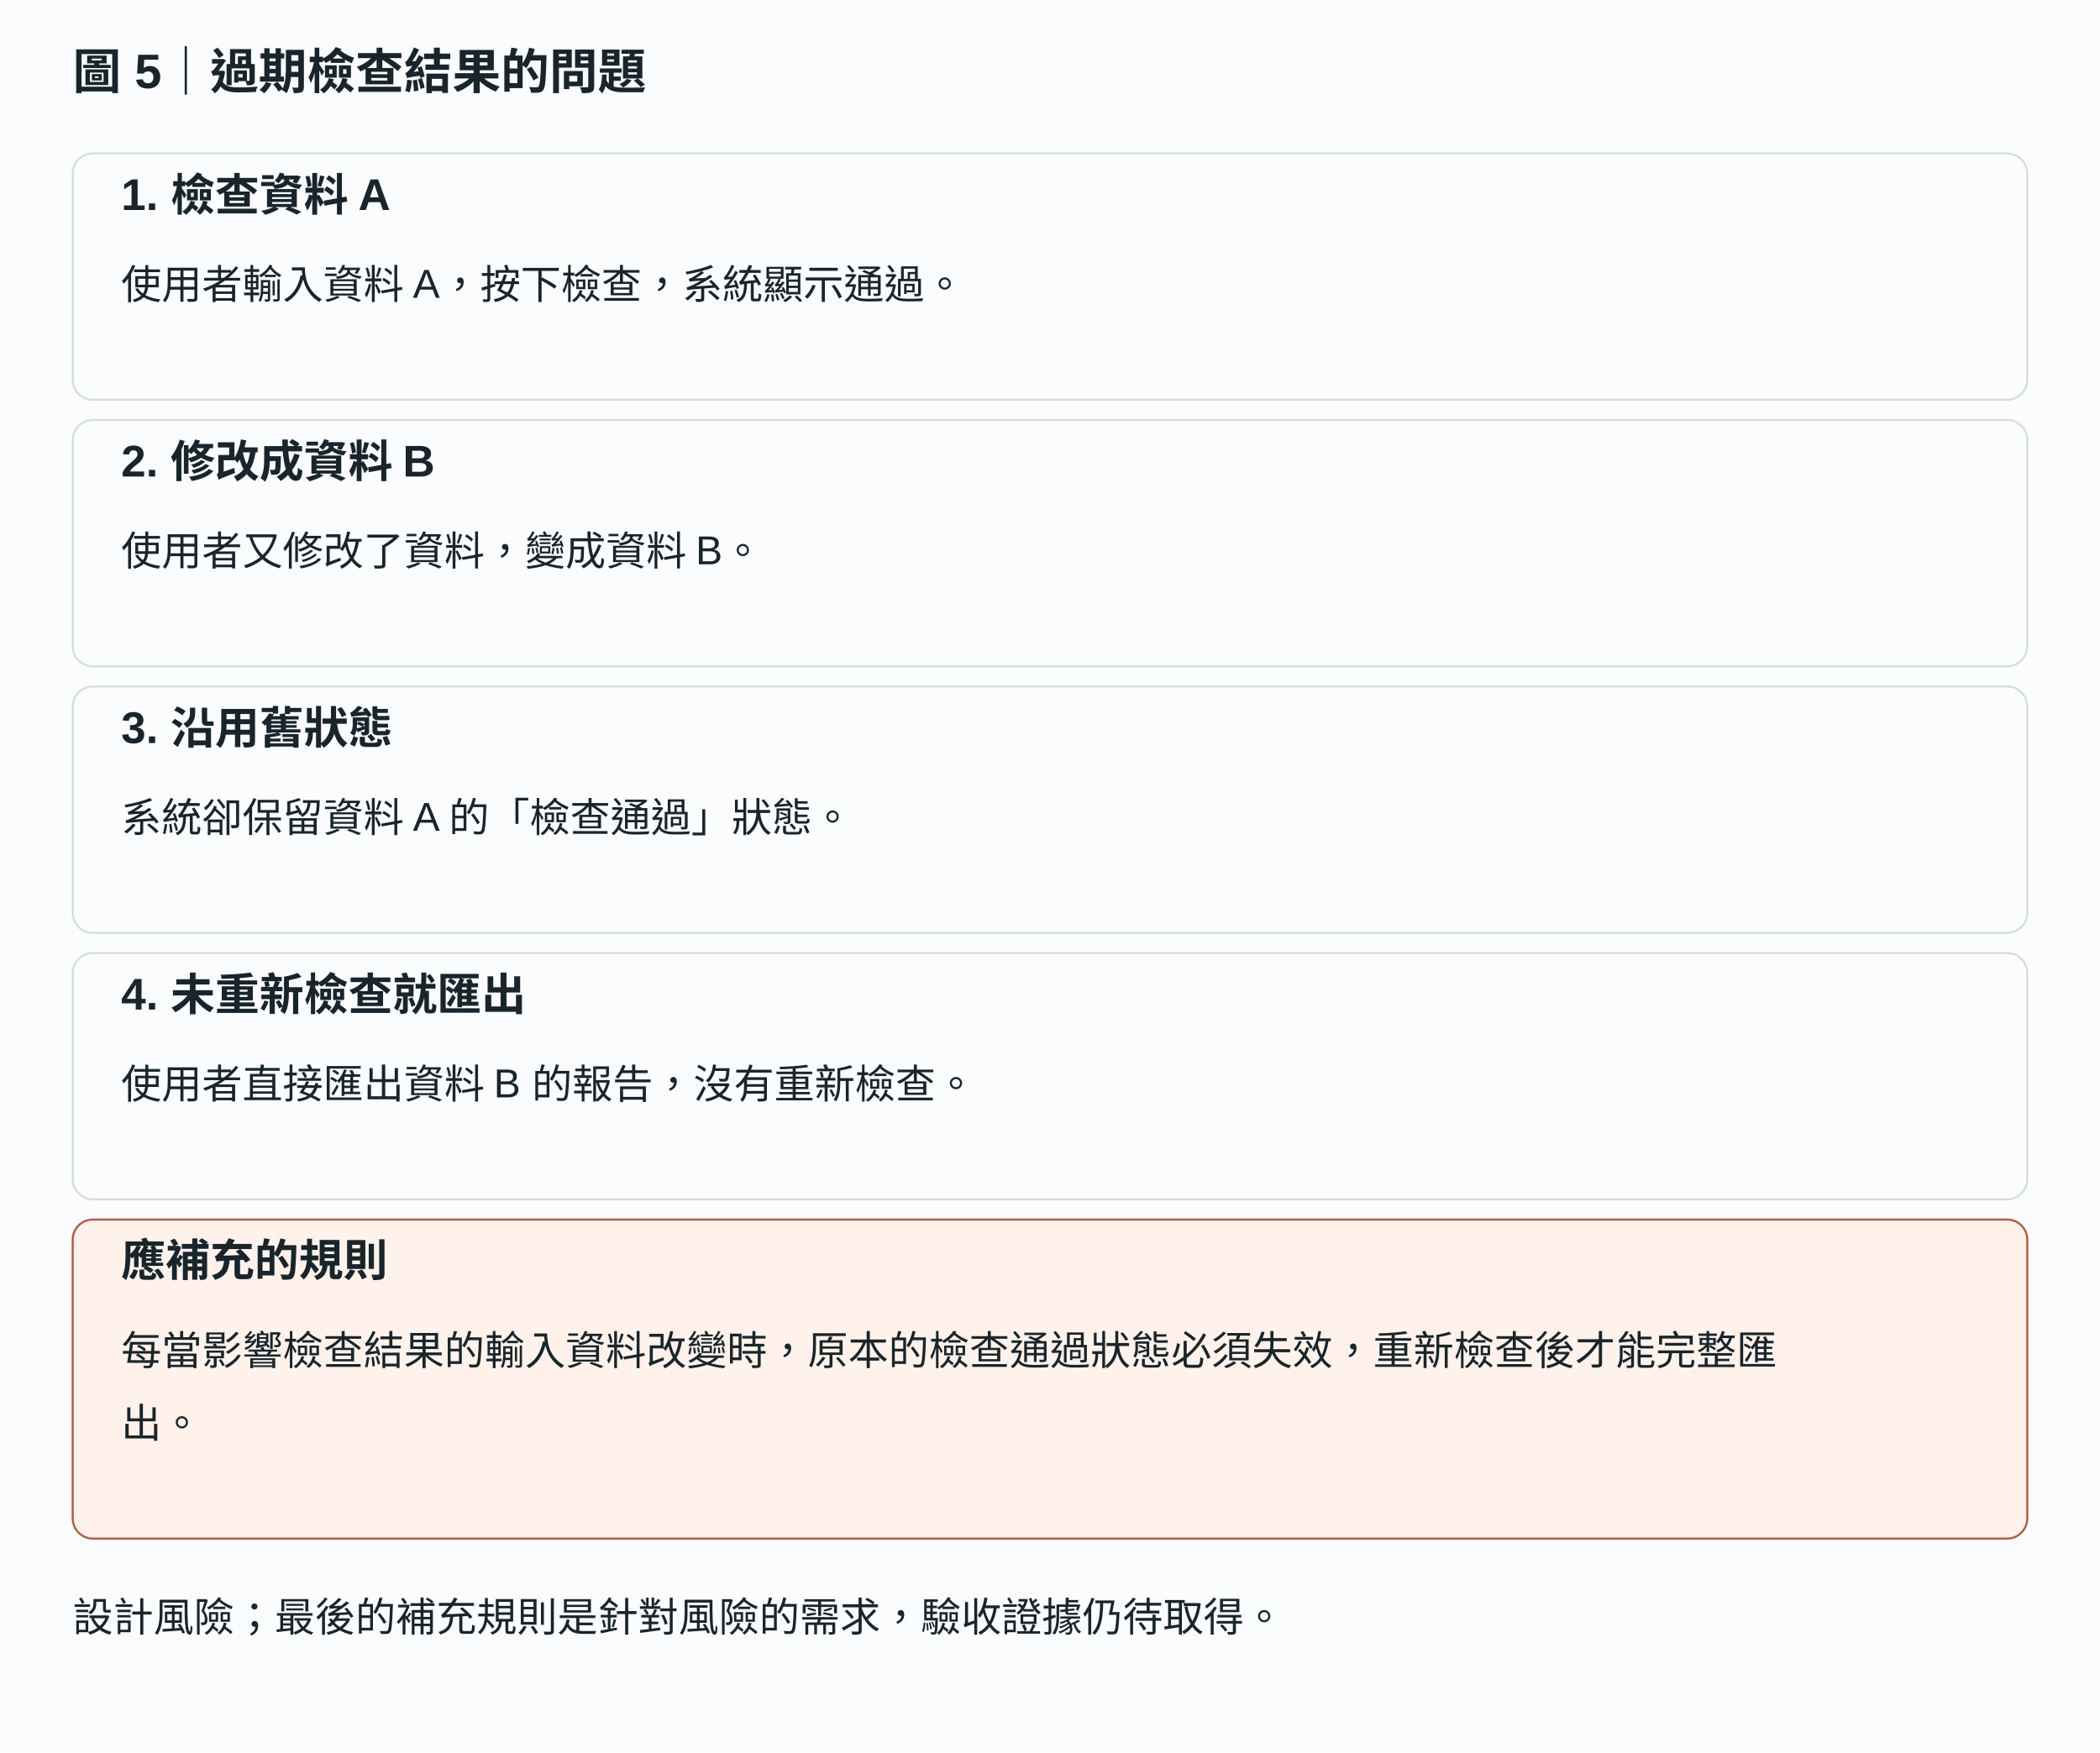
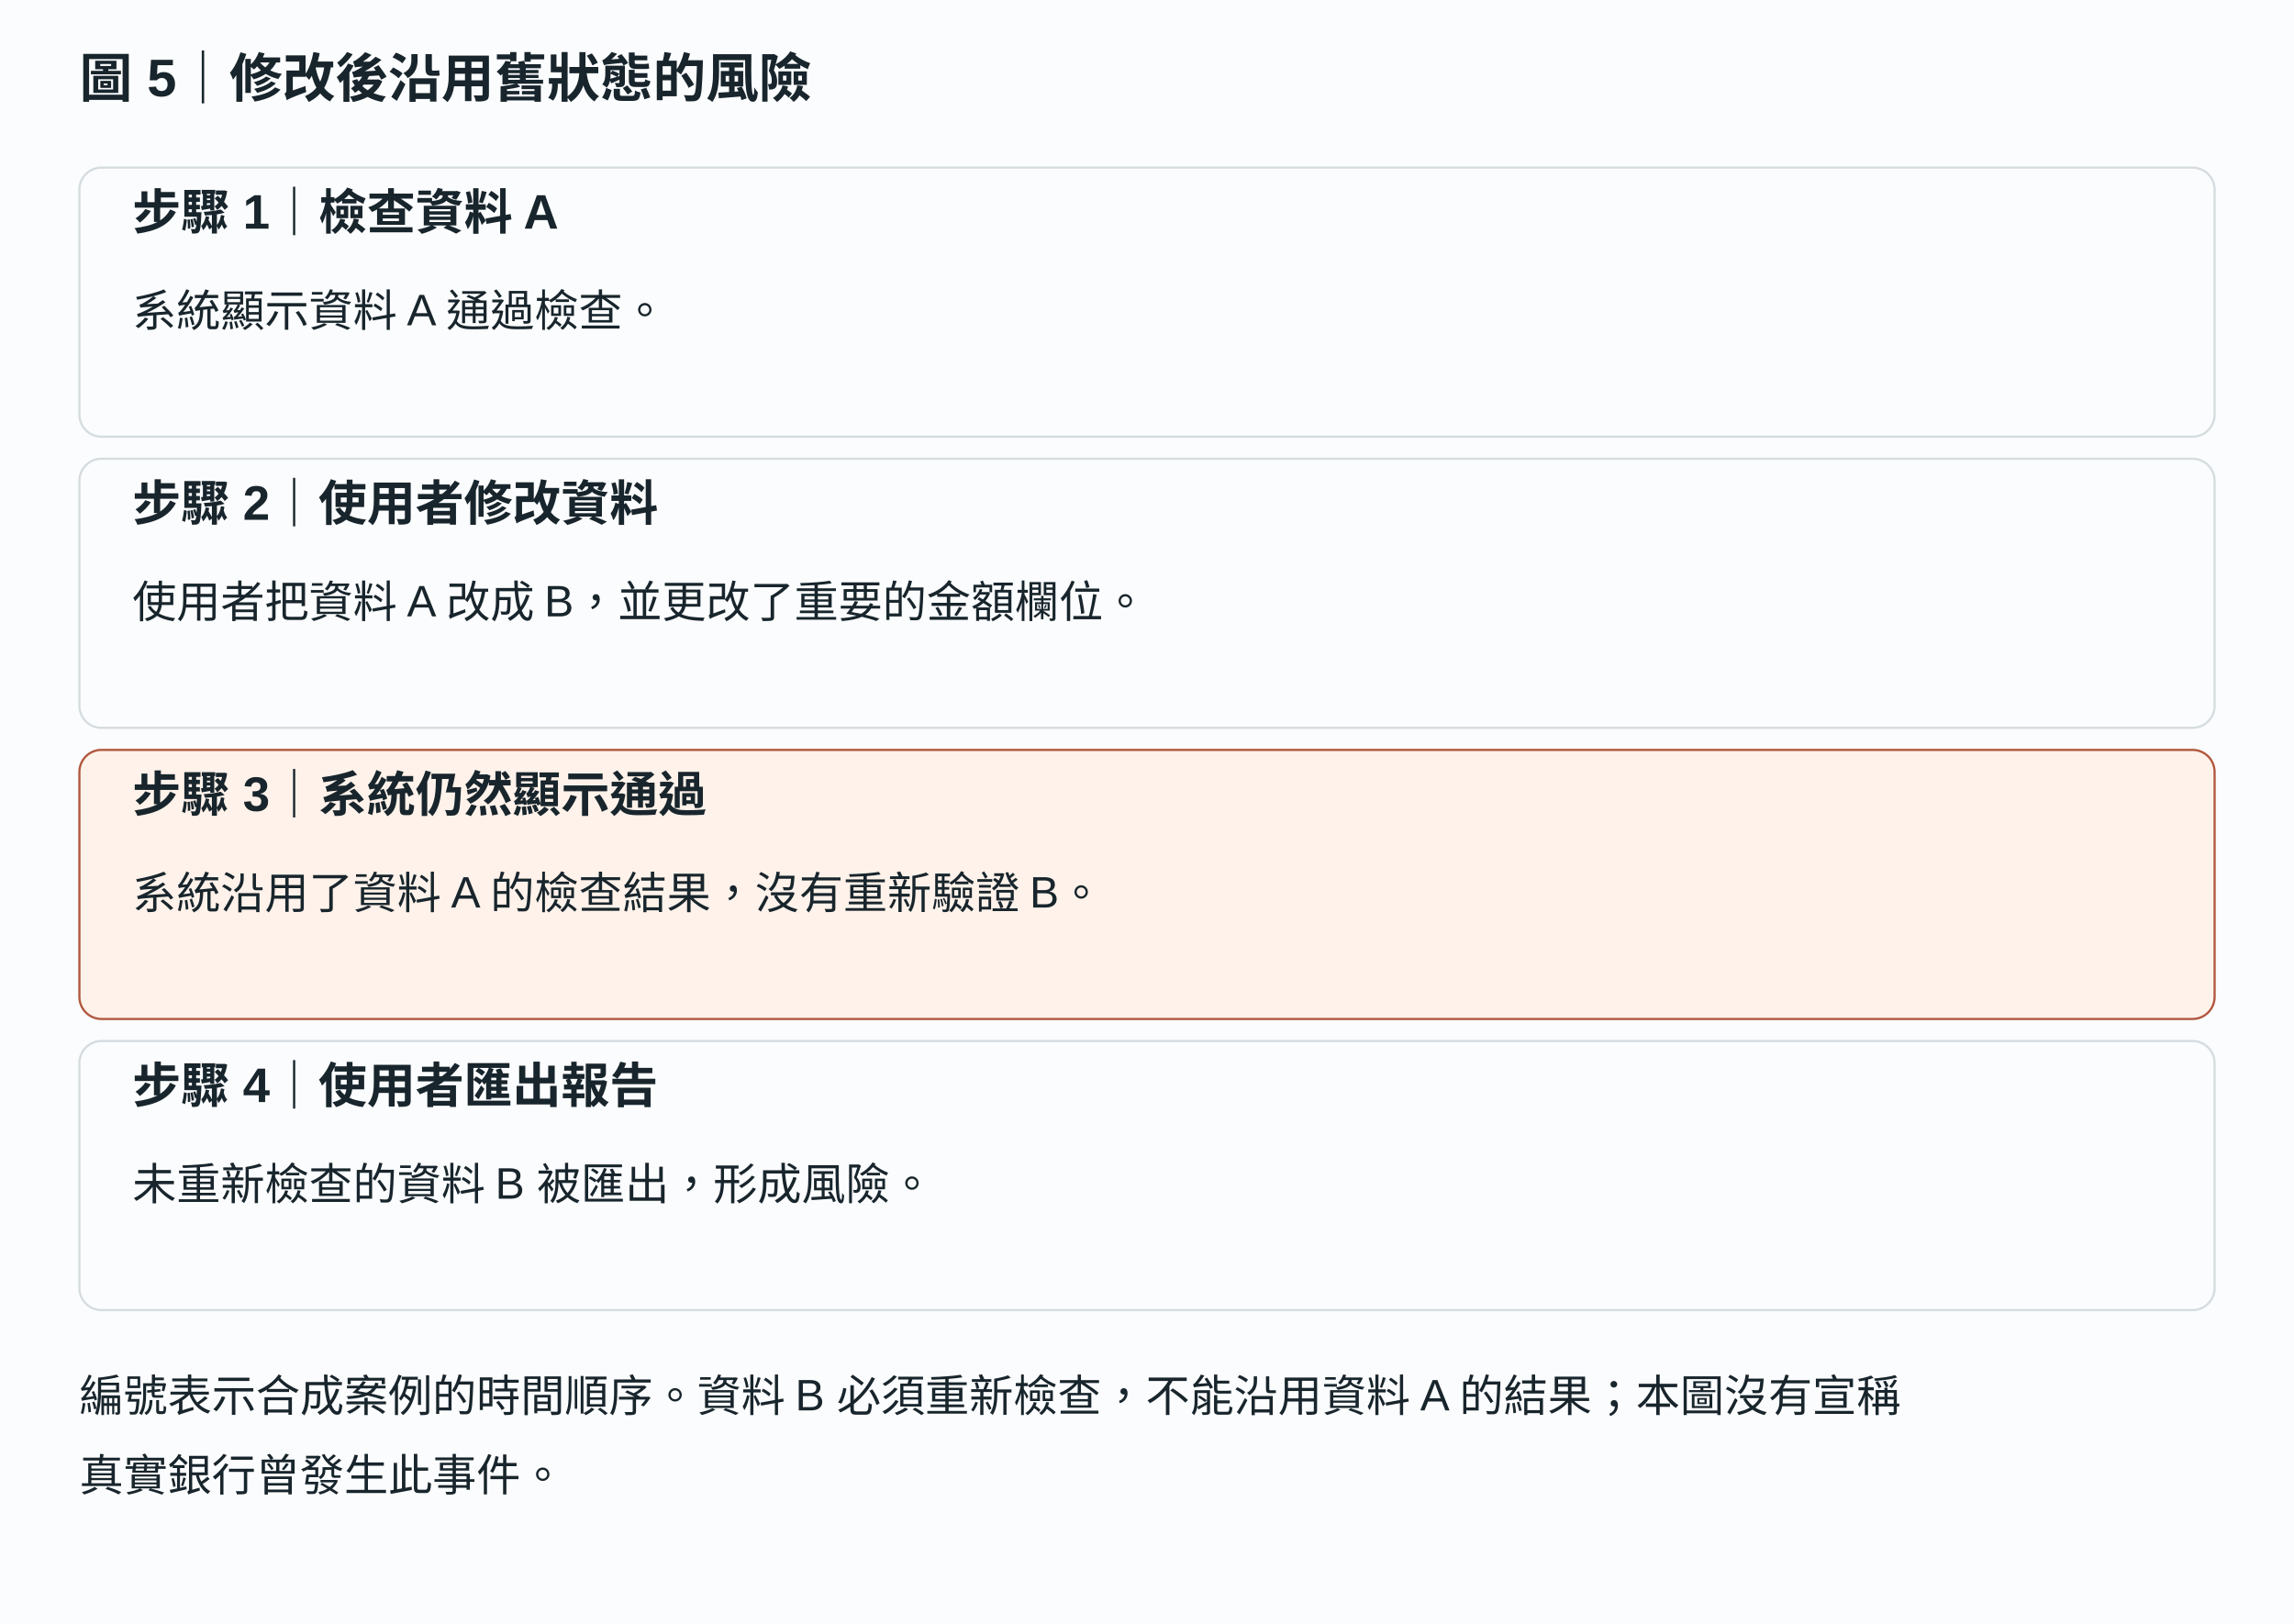
- <svg xmlns="http://www.w3.org/2000/svg" viewBox="0 0 1040 868" role="img" aria-labelledby="title desc" lang="zh">
-   <rect width="1040" height="868" fill="#fbfcfd" />
+ <svg xmlns="http://www.w3.org/2000/svg" viewBox="0 0 1040 736" role="img" aria-labelledby="title desc" lang="zh">
+   <rect width="1040" height="736" fill="#fbfcfd" />
  <g fill="#18252c" font-family="Arial, Noto Sans CJK TC, sans-serif">
-     <text x="36" y="44" font-size="24" font-weight="650">圖 5｜過期檢查結果的問題</text>
+     <text x="36" y="44" font-size="24" font-weight="650">圖 5｜修改後沿用舊狀態的風險</text>
    <rect x="36" y="76" width="968" height="122" rx="10" fill="#fbfcfd" stroke="#d5dce0" />
-     <text x="60" y="104" font-size="22" font-weight="650">1. 檢查資料 A</text>
-     <text x="60" y="148" font-size="20" font-weight="400">使用者輸入資料 A，按下檢查，系統顯示通過。</text>
+     <text x="60" y="104" font-size="22" font-weight="650">步驟 1｜檢查資料 A</text>
+     <text x="60" y="148" font-size="20" font-weight="400">系統顯示資料 A 通過檢查。</text>
    <rect x="36" y="208" width="968" height="122" rx="10" fill="#fbfcfd" stroke="#d5dce0" />
-     <text x="60" y="236" font-size="22" font-weight="650">2. 修改成資料 B</text>
-     <text x="60" y="280" font-size="20" font-weight="400">使用者又修改了資料，變成資料 B。</text>
-     <rect x="36" y="340" width="968" height="122" rx="10" fill="#fbfcfd" stroke="#d5dce0" />
-     <text x="60" y="368" font-size="22" font-weight="650">3. 沿用舊狀態</text>
-     <text x="60" y="412" font-size="20" font-weight="400">系統卻保留資料 A 的「檢查通過」狀態。</text>
+     <text x="60" y="236" font-size="22" font-weight="650">步驟 2｜使用者修改資料</text>
+     <text x="60" y="280" font-size="20" font-weight="400">使用者把資料 A 改成 B，並更改了重要的金額欄位。</text>
+     <rect x="36" y="340" width="968" height="122" rx="10" fill="#fff2ea" stroke="#b15840" />
+     <text x="60" y="368" font-size="22" font-weight="650">步驟 3｜系統仍然顯示通過</text>
+     <text x="60" y="412" font-size="20" font-weight="400">系統沿用了資料 A 的檢查結果，沒有重新驗證 B。</text>
    <rect x="36" y="472" width="968" height="122" rx="10" fill="#fbfcfd" stroke="#d5dce0" />
-     <text x="60" y="500" font-size="22" font-weight="650">4. 未重新檢查就匯出</text>
-     <text x="60" y="544" font-size="20" font-weight="400">使用者直接匯出資料 B 的報告，沒有重新檢查。</text>
-     <rect x="36" y="604" width="968" height="158" rx="10" fill="#fff2ea" stroke="#b15840" />
-     <text x="60" y="632" font-size="22" font-weight="650">應補充的規則</text>
-     <text x="60" y="676" font-size="20" font-weight="400">每當影響檢查結果的輸入資料改變時，原本的檢查通過狀態必須失效，重新檢查後才能完整匯</text>
-     <text x="60" y="712" font-size="20" font-weight="400">出。</text>
-     <text x="36" y="808" font-size="20" font-weight="400">設計風險；最後的補充規則是針對風險的需求，驗收證據仍待取得。</text>
+     <text x="60" y="500" font-size="22" font-weight="650">步驟 4｜使用者匯出報告</text>
+     <text x="60" y="544" font-size="20" font-weight="400">未重新檢查的資料 B 被匯出，形成風險。</text>
+     <text x="36" y="640" font-size="20" font-weight="400">編號表示合成案例的時間順序。資料 B 必須重新檢查，不能沿用資料 A 的結果；本圖沒有宣稱</text>
+     <text x="36" y="676" font-size="20" font-weight="400">真實銀行曾發生此事件。</text>
  </g>
</svg>
